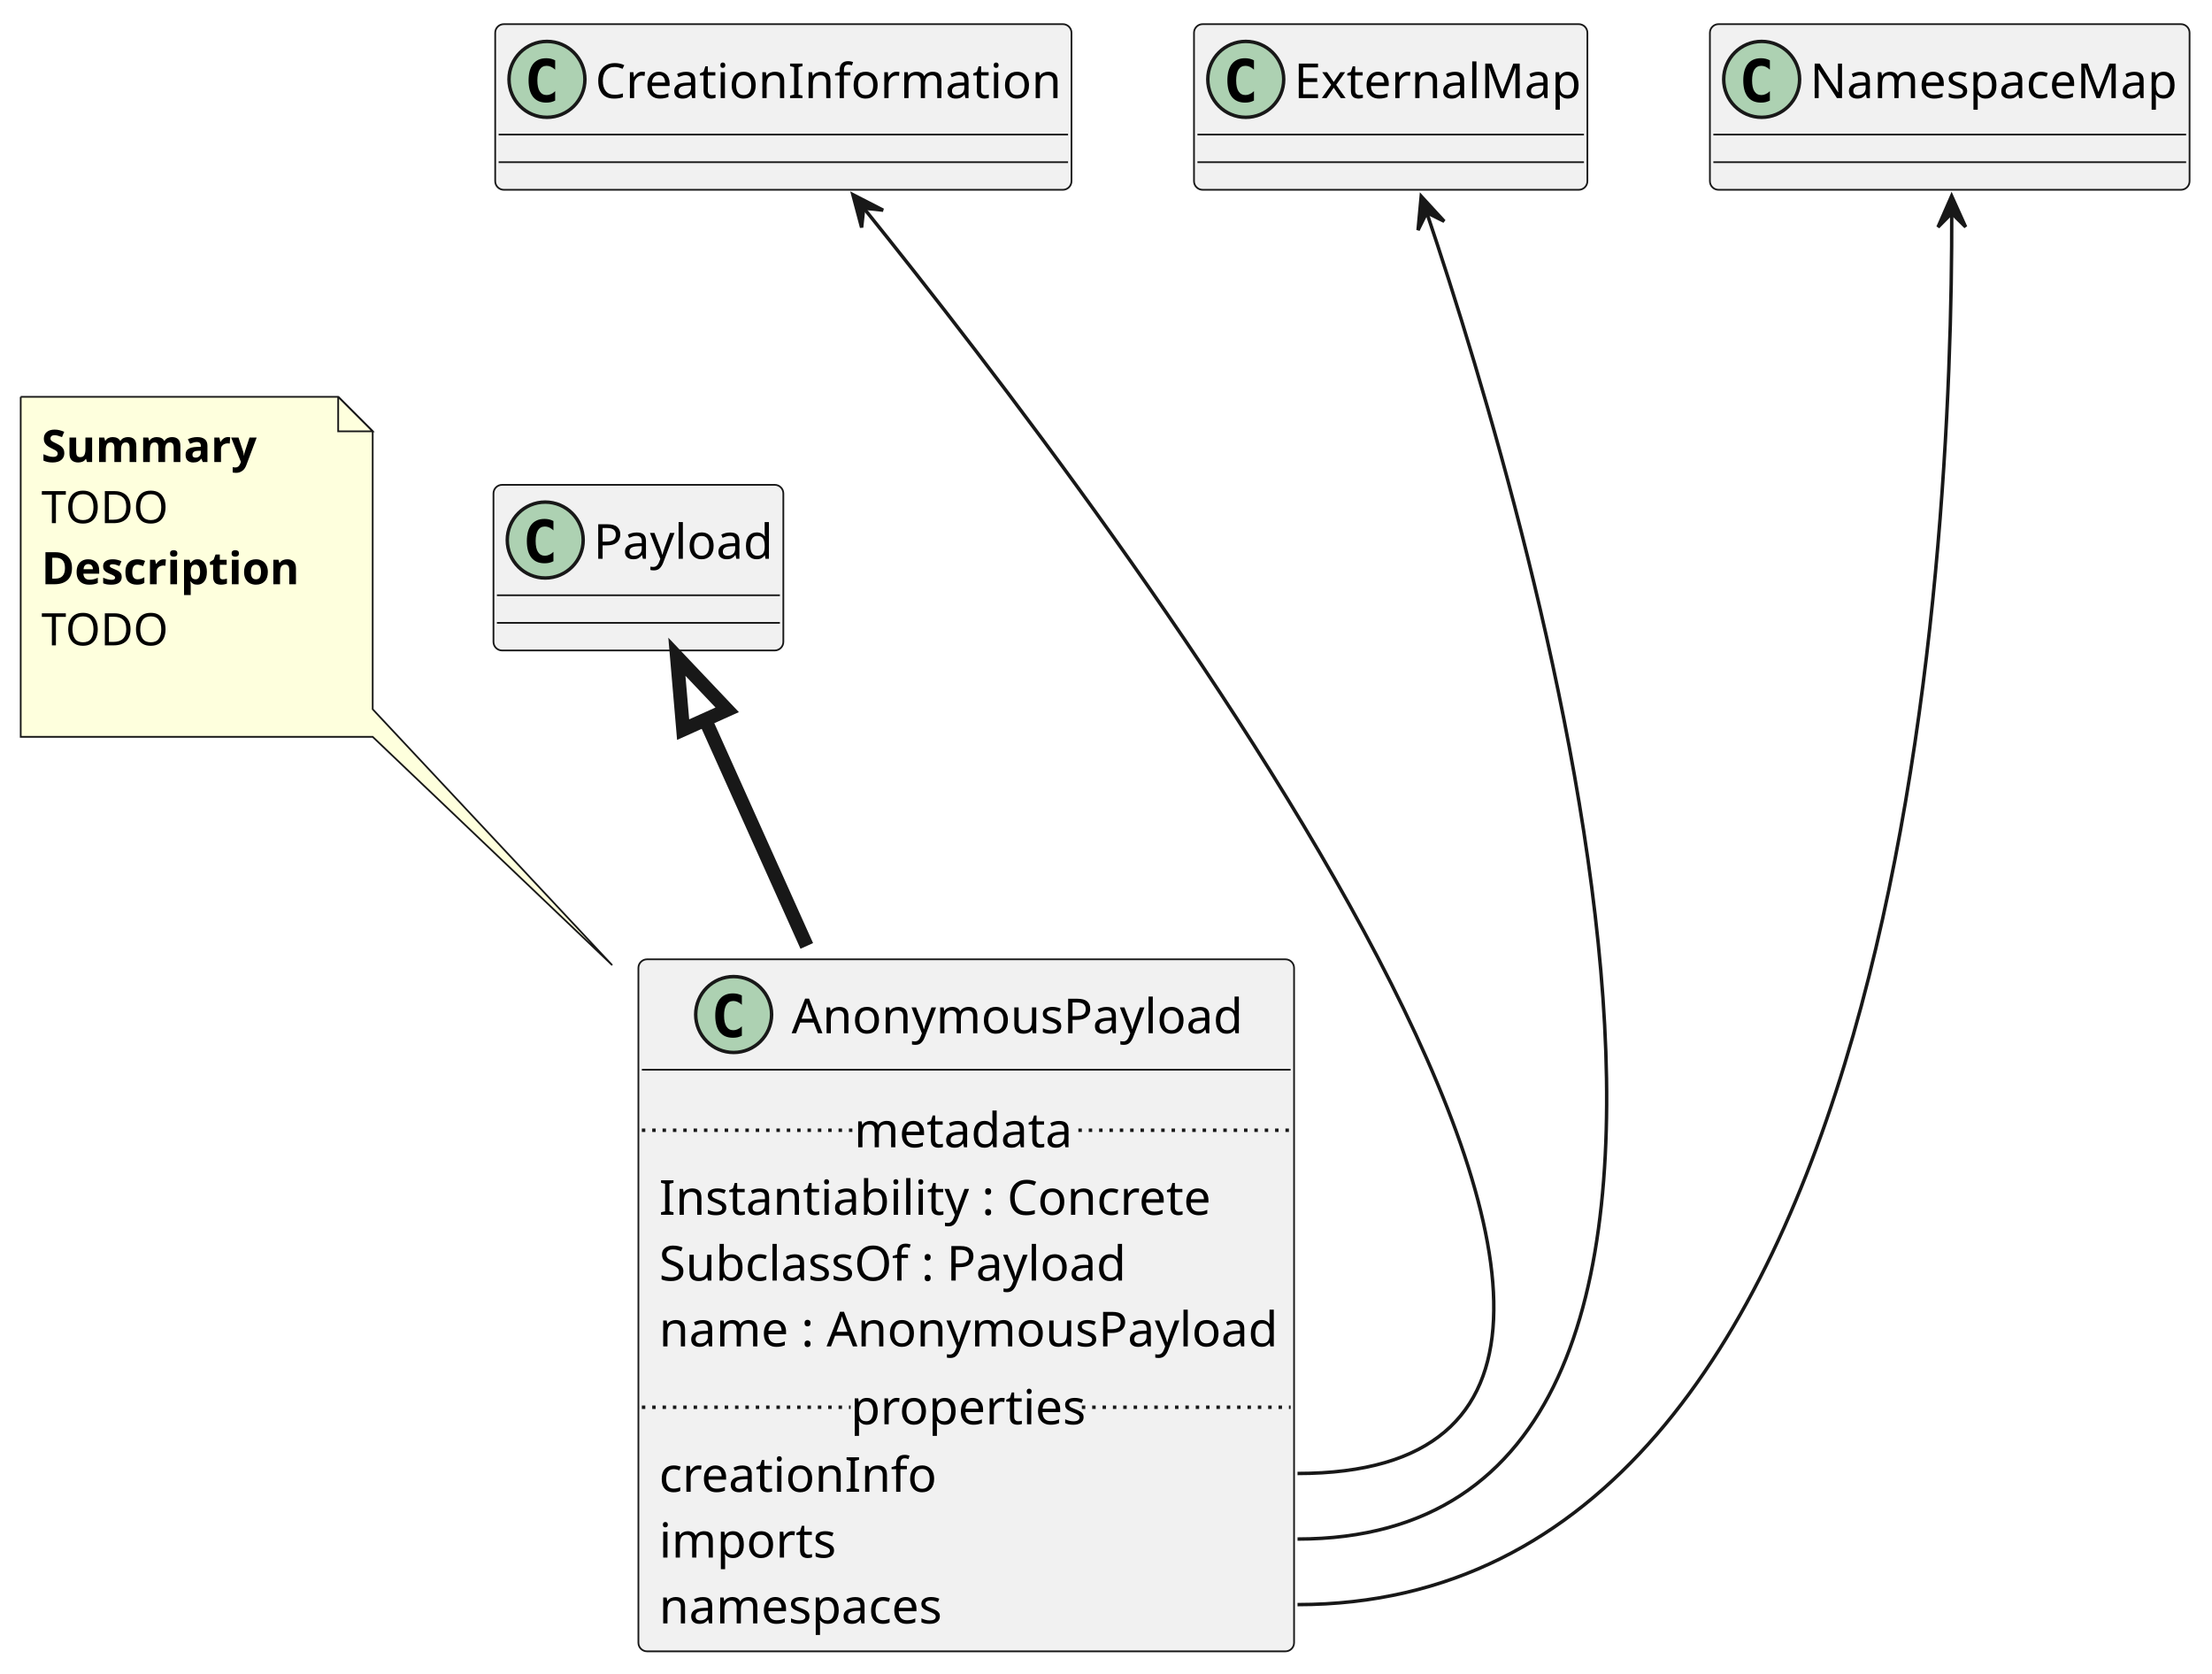
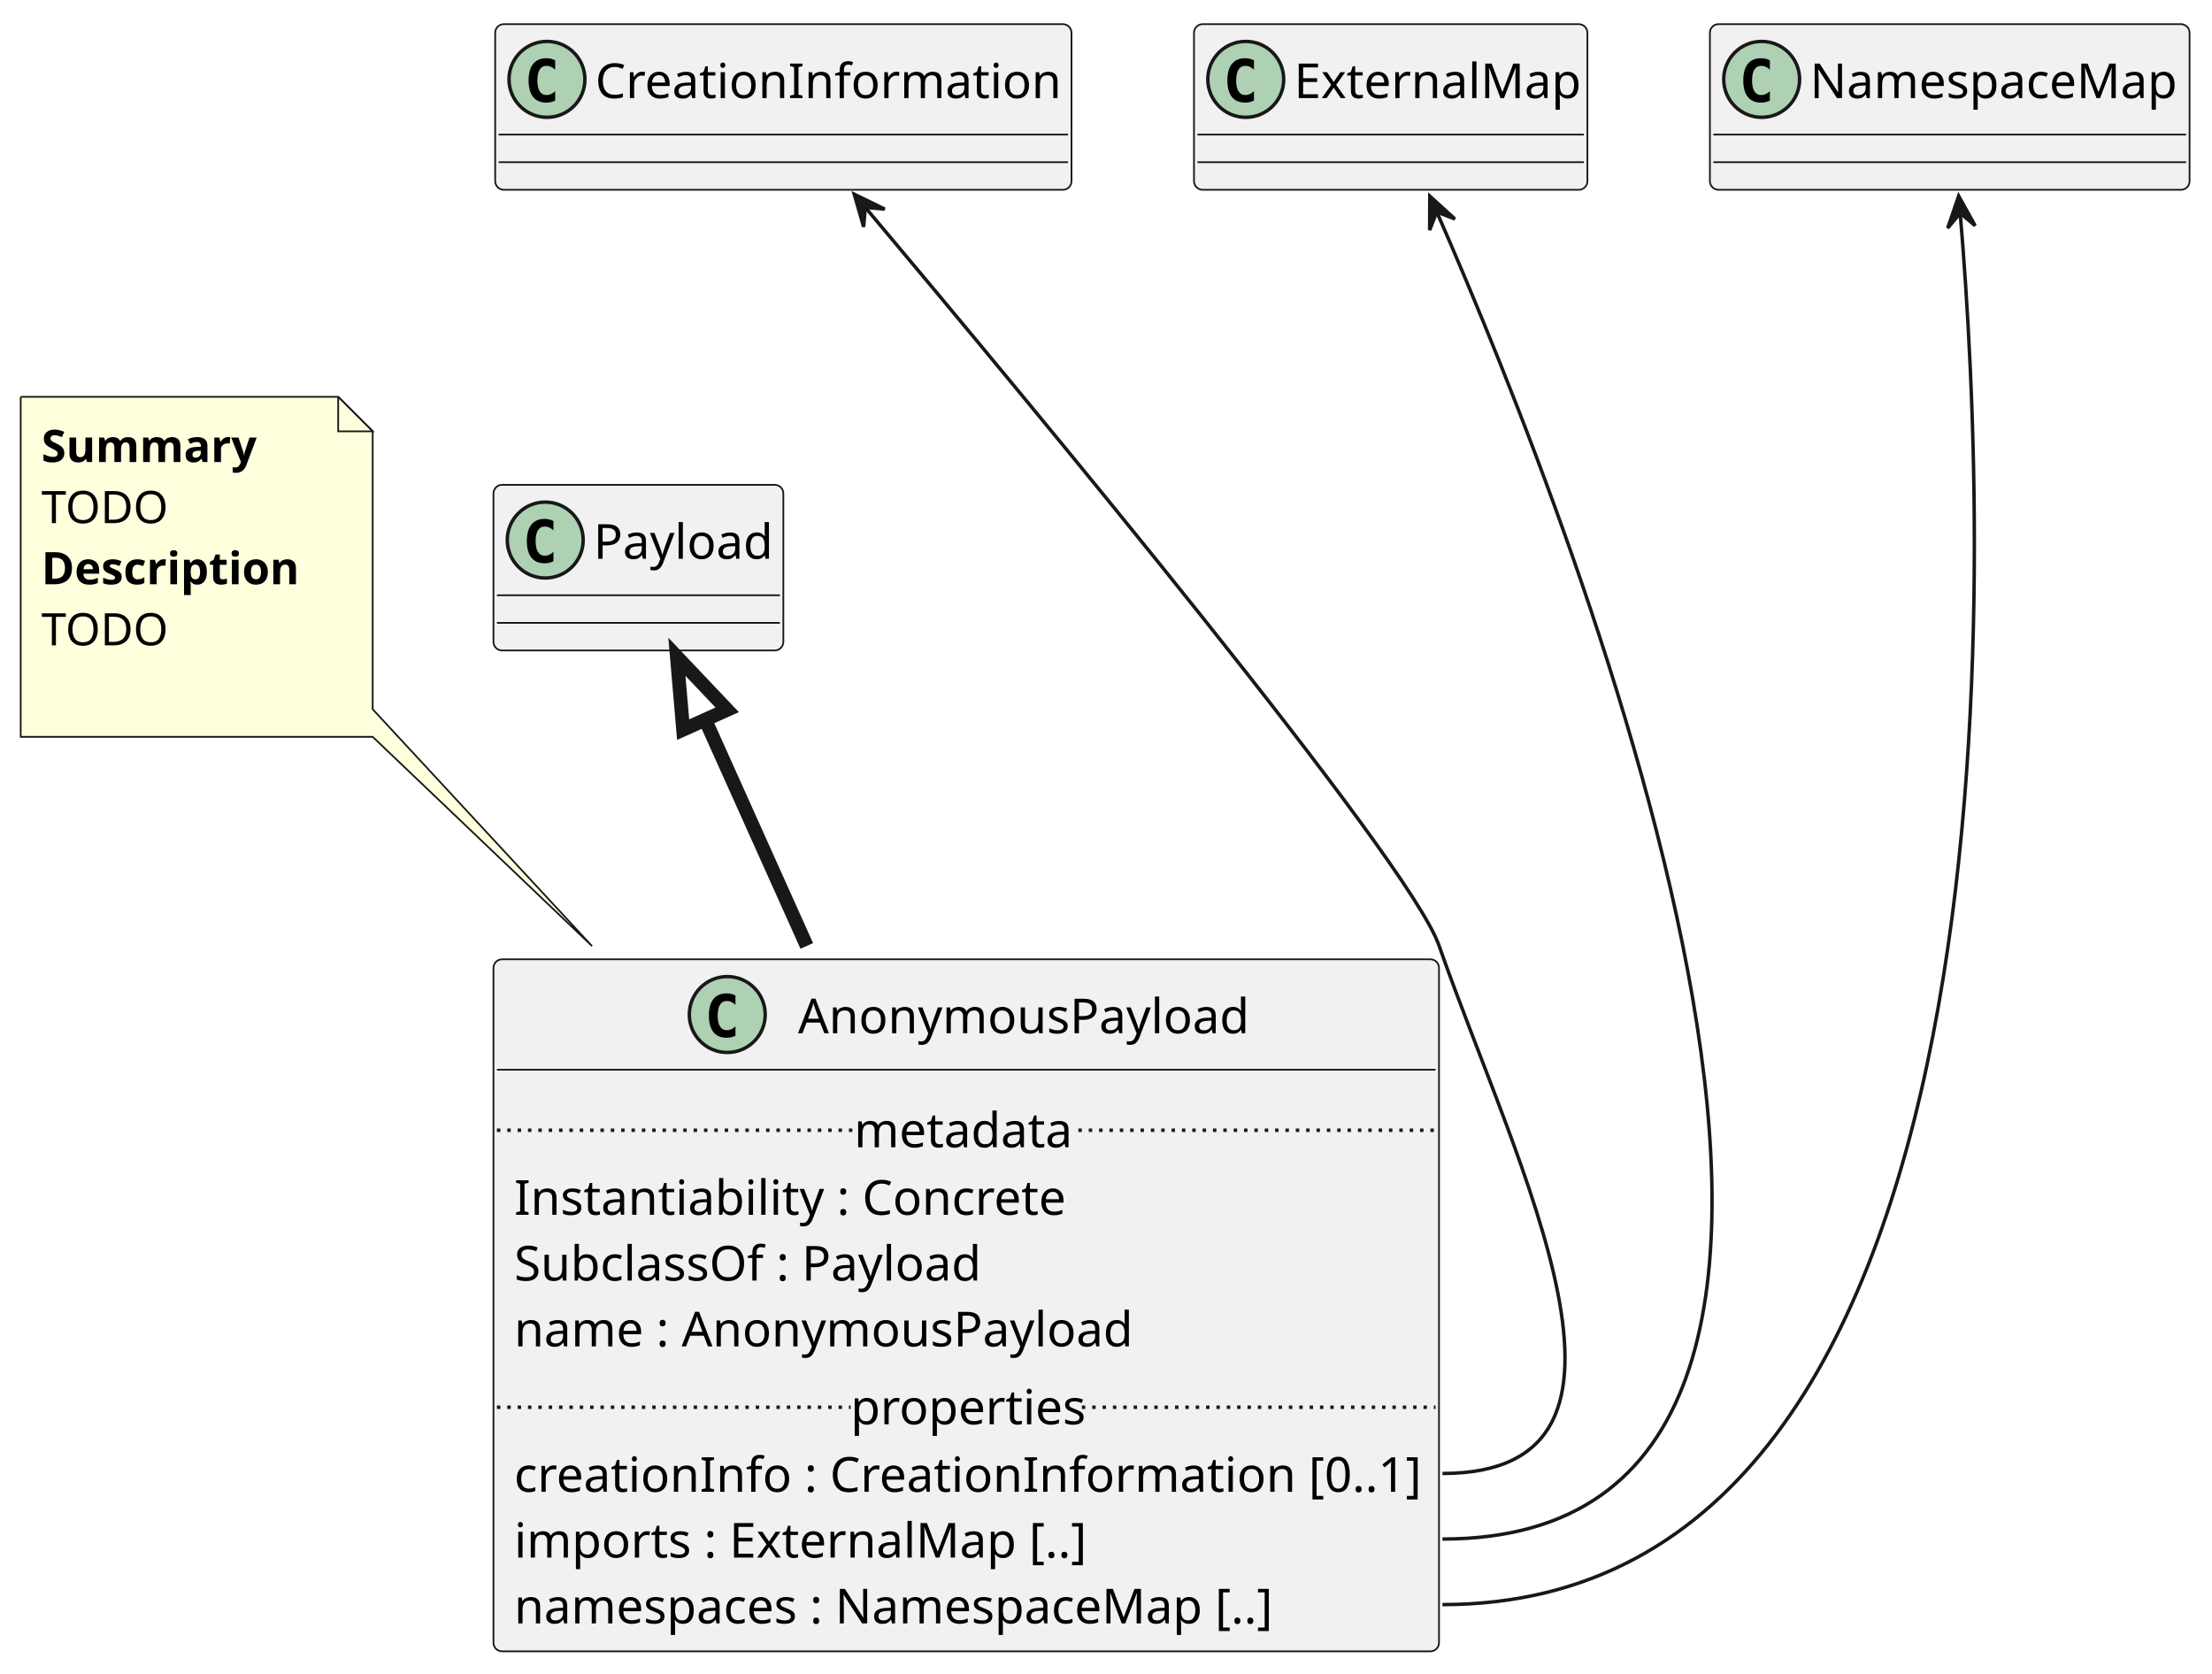
<svg xmlns="http://www.w3.org/2000/svg" contentStyleType="text/css" height="485px" preserveAspectRatio="none" style="width:641px;height:485px;background:#FFFFFF;" version="1.1" viewBox="0 0 641 485" width="641px" zoomAndPan="magnify">
  <defs />
  <g>
    <g id="elem_AnonymousPayload">
-       <rect codeLine="1" fill="#F1F1F1" height="200.543" id="AnonymousPayload" rx="2.5" ry="2.5" style="stroke:#181818;stroke-width:0.5;" width="190" x="185" y="278" />
-       <ellipse cx="212.6" cy="294" fill="#ADD1B2" rx="11" ry="11" style="stroke:#181818;stroke-width:1.0;" />
-       <path d="M212.397,300.734 Q209.912,300.734 208.584,299.094 Q207.272,297.422 207.272,294.312 Q207.272,291.188 208.584,289.531 Q209.912,287.875 212.397,287.875 Q213.116,287.875 213.772,288.031 Q214.412,288.188 214.975,288.484 L214.975,291.203 Q214.616,290.859 214.319,290.672 Q214.022,290.469 213.756,290.344 Q213.444,290.203 213.131,290.141 Q212.834,290.078 212.522,290.078 Q211.194,290.078 210.506,291.141 Q209.819,292.234 209.819,294.312 Q209.819,296.406 210.506,297.469 Q211.194,298.547 212.522,298.547 Q213.162,298.547 213.756,298.266 Q214.053,298.141 214.334,297.953 Q214.631,297.75 214.975,297.422 L214.975,300.141 Q214.397,300.438 213.756,300.594 Q213.116,300.734 212.397,300.734 Z " fill="#000000" />
-       <text fill="#000000" font-family="sans-serif" font-size="14" lengthAdjust="spacing" textLength="130" x="229.4" y="299.432">AnonymousPayload</text>
-       <line style="stroke:#181818;stroke-width:0.5;" x1="186" x2="374" y1="310" y2="310" />
-       <text fill="#000000" font-family="sans-serif" font-size="14" lengthAdjust="spacing" textLength="160" x="191" y="352.034">Instantiability : Concrete</text>
-       <text fill="#000000" font-family="sans-serif" font-size="14" lengthAdjust="spacing" textLength="135" x="191" y="371.102">SubclassOf : Payload</text>
-       <text fill="#000000" font-family="sans-serif" font-size="14" lengthAdjust="spacing" textLength="178" x="191" y="390.17">name : AnonymousPayload</text>
-       <line style="stroke:#181818;stroke-width:1.0;stroke-dasharray:1.0,2.0;" x1="186" x2="247.5" y1="327.534" y2="327.534" />
+       <rect codeLine="1" fill="#F1F1F1" height="200.543" id="AnonymousPayload" rx="2.5" ry="2.5" style="stroke:#181818;stroke-width:0.5;" width="274" x="143" y="278" />
+       <ellipse cx="210.75" cy="294" fill="#ADD1B2" rx="11" ry="11" style="stroke:#181818;stroke-width:1.0;" />
+       <path d="M210.547,300.734 Q208.062,300.734 206.734,299.094 Q205.422,297.422 205.422,294.312 Q205.422,291.188 206.734,289.531 Q208.062,287.875 210.547,287.875 Q211.266,287.875 211.922,288.031 Q212.562,288.188 213.125,288.484 L213.125,291.203 Q212.766,290.859 212.469,290.672 Q212.172,290.469 211.906,290.344 Q211.594,290.203 211.281,290.141 Q210.984,290.078 210.672,290.078 Q209.344,290.078 208.656,291.141 Q207.969,292.234 207.969,294.312 Q207.969,296.406 208.656,297.469 Q209.344,298.547 210.672,298.547 Q211.312,298.547 211.906,298.266 Q212.203,298.141 212.484,297.953 Q212.781,297.75 213.125,297.422 L213.125,300.141 Q212.547,300.438 211.906,300.594 Q211.266,300.734 210.547,300.734 Z " fill="#000000" />
+       <text fill="#000000" font-family="sans-serif" font-size="14" lengthAdjust="spacing" textLength="130" x="231.25" y="299.432">AnonymousPayload</text>
+       <line style="stroke:#181818;stroke-width:0.5;" x1="144" x2="416" y1="310" y2="310" />
+       <text fill="#000000" font-family="sans-serif" font-size="14" lengthAdjust="spacing" textLength="160" x="149" y="352.034">Instantiability : Concrete</text>
+       <text fill="#000000" font-family="sans-serif" font-size="14" lengthAdjust="spacing" textLength="135" x="149" y="371.102">SubclassOf : Payload</text>
+       <text fill="#000000" font-family="sans-serif" font-size="14" lengthAdjust="spacing" textLength="178" x="149" y="390.17">name : AnonymousPayload</text>
+       <line style="stroke:#181818;stroke-width:1.0;stroke-dasharray:1.0,2.0;" x1="144" x2="247.5" y1="327.534" y2="327.534" />
      <text fill="#000000" font-family="sans-serif" font-size="14" lengthAdjust="spacing" textLength="65" x="247.5" y="332.466">metadata</text>
-       <line style="stroke:#181818;stroke-width:1.0;stroke-dasharray:1.0,2.0;" x1="312.5" x2="374" y1="327.534" y2="327.534" />
-       <text fill="#000000" font-family="sans-serif" font-size="14" lengthAdjust="spacing" textLength="81" x="191" y="432.305">creationInfo</text>
-       <text fill="#000000" font-family="sans-serif" font-size="14" lengthAdjust="spacing" textLength="51" x="191" y="451.373">imports</text>
-       <text fill="#000000" font-family="sans-serif" font-size="14" lengthAdjust="spacing" textLength="82" x="191" y="470.441">namespaces</text>
-       <line style="stroke:#181818;stroke-width:1.0;stroke-dasharray:1.0,2.0;" x1="186" x2="246.5" y1="407.806" y2="407.806" />
+       <line style="stroke:#181818;stroke-width:1.0;stroke-dasharray:1.0,2.0;" x1="312.5" x2="416" y1="327.534" y2="327.534" />
+       <text fill="#000000" font-family="sans-serif" font-size="14" lengthAdjust="spacing" textLength="262" x="149" y="432.305">creationInfo : CreationInformation [0..1]</text>
+       <text fill="#000000" font-family="sans-serif" font-size="14" lengthAdjust="spacing" textLength="163" x="149" y="451.373">imports : ExternalMap [..]</text>
+       <text fill="#000000" font-family="sans-serif" font-size="14" lengthAdjust="spacing" textLength="219" x="149" y="470.441">namespaces : NamespaceMap [..]</text>
+       <line style="stroke:#181818;stroke-width:1.0;stroke-dasharray:1.0,2.0;" x1="144" x2="246.5" y1="407.806" y2="407.806" />
      <text fill="#000000" font-family="sans-serif" font-size="14" lengthAdjust="spacing" textLength="67" x="246.5" y="412.738">properties</text>
-       <line style="stroke:#181818;stroke-width:1.0;stroke-dasharray:1.0,2.0;" x1="313.5" x2="374" y1="407.806" y2="407.806" />
+       <line style="stroke:#181818;stroke-width:1.0;stroke-dasharray:1.0,2.0;" x1="313.5" x2="416" y1="407.806" y2="407.806" />
    </g>
    <g id="elem_GMN3">
-       <path d="M6,115 L6,213.53 A0,0 0 0 0 6,213.53 L108,213.53 A0,0 0 0 0 108,213.53 L108,213.53 L177.41,279.7 L108,205.53 L108,125 L98,115 L6,115 A0,0 0 0 0 6,115 " fill="#FEFFDD" style="stroke:#181818;stroke-width:0.5;" />
+       <path d="M6,115 L6,213.53 A0,0 0 0 0 6,213.53 L108,213.53 A0,0 0 0 0 108,213.53 L108,213.53 L171.57,274.17 L108,205.53 L108,125 L98,115 L6,115 A0,0 0 0 0 6,115 " fill="#FEFFDD" style="stroke:#181818;stroke-width:0.5;" />
      <path d="M98,115 L98,125 L108,125 L98,115 " fill="#FEFFDD" style="stroke:#181818;stroke-width:0.5;" />
      <text fill="#000000" font-family="sans-serif" font-size="13" font-weight="bold" lengthAdjust="spacing" textLength="62" x="12" y="133.897">Summary</text>
      <text fill="#000000" font-family="sans-serif" font-size="13" lengthAdjust="spacing" textLength="38" x="12" y="151.603">TODO</text>
      <text fill="#000000" font-family="sans-serif" font-size="13" font-weight="bold" lengthAdjust="spacing" textLength="81" x="12" y="169.309">Description</text>
      <text fill="#000000" font-family="sans-serif" font-size="13" lengthAdjust="spacing" textLength="38" x="12" y="187.015">TODO</text>
      <text fill="#000000" font-family="sans-serif" font-size="13" lengthAdjust="spacing" textLength="3" x="12" y="204.721"> </text>
    </g>
    <g id="elem_Payload">
      <rect fill="#F1F1F1" height="48" id="Payload" rx="2.5" ry="2.5" style="stroke:#181818;stroke-width:0.5;" width="84" x="143" y="140.5" />
      <ellipse cx="158" cy="156.5" fill="#ADD1B2" rx="11" ry="11" style="stroke:#181818;stroke-width:1.0;" />
      <path d="M157.797,163.234 Q155.312,163.234 153.984,161.594 Q152.672,159.922 152.672,156.812 Q152.672,153.688 153.984,152.031 Q155.312,150.375 157.797,150.375 Q158.516,150.375 159.172,150.531 Q159.812,150.688 160.375,150.984 L160.375,153.703 Q160.016,153.359 159.719,153.172 Q159.422,152.969 159.156,152.844 Q158.844,152.703 158.531,152.641 Q158.234,152.578 157.922,152.578 Q156.594,152.578 155.906,153.641 Q155.219,154.734 155.219,156.812 Q155.219,158.906 155.906,159.969 Q156.594,161.047 157.922,161.047 Q158.562,161.047 159.156,160.766 Q159.453,160.641 159.734,160.453 Q160.031,160.25 160.375,159.922 L160.375,162.641 Q159.797,162.938 159.156,163.094 Q158.516,163.234 157.797,163.234 Z " fill="#000000" />
      <text fill="#000000" font-family="sans-serif" font-size="14" lengthAdjust="spacing" textLength="52" x="172" y="161.932">Payload</text>
      <line style="stroke:#181818;stroke-width:0.5;" x1="144" x2="226" y1="172.5" y2="172.5" />
      <line style="stroke:#181818;stroke-width:0.5;" x1="144" x2="226" y1="180.5" y2="180.5" />
    </g>
    <g id="elem_CreationInformation">
      <rect fill="#F1F1F1" height="48" id="CreationInformation" rx="2.5" ry="2.5" style="stroke:#181818;stroke-width:0.5;" width="167" x="143.5" y="7" />
      <ellipse cx="158.5" cy="23" fill="#ADD1B2" rx="11" ry="11" style="stroke:#181818;stroke-width:1.0;" />
      <path d="M158.297,29.734 Q155.812,29.734 154.484,28.094 Q153.172,26.422 153.172,23.312 Q153.172,20.188 154.484,18.531 Q155.812,16.875 158.297,16.875 Q159.016,16.875 159.672,17.031 Q160.312,17.188 160.875,17.484 L160.875,20.203 Q160.516,19.859 160.219,19.672 Q159.922,19.469 159.656,19.344 Q159.344,19.203 159.031,19.141 Q158.734,19.078 158.422,19.078 Q157.094,19.078 156.406,20.141 Q155.719,21.234 155.719,23.312 Q155.719,25.406 156.406,26.469 Q157.094,27.547 158.422,27.547 Q159.062,27.547 159.656,27.266 Q159.953,27.141 160.234,26.953 Q160.531,26.75 160.875,26.422 L160.875,29.141 Q160.297,29.438 159.656,29.594 Q159.016,29.734 158.297,29.734 Z " fill="#000000" />
      <text fill="#000000" font-family="sans-serif" font-size="14" lengthAdjust="spacing" textLength="135" x="172.5" y="28.432">CreationInformation</text>
      <line style="stroke:#181818;stroke-width:0.5;" x1="144.5" x2="309.5" y1="39" y2="39" />
      <line style="stroke:#181818;stroke-width:0.5;" x1="144.5" x2="309.5" y1="47" y2="47" />
    </g>
    <g id="elem_ExternalMap">
      <rect fill="#F1F1F1" height="48" id="ExternalMap" rx="2.5" ry="2.5" style="stroke:#181818;stroke-width:0.5;" width="114" x="346" y="7" />
      <ellipse cx="361" cy="23" fill="#ADD1B2" rx="11" ry="11" style="stroke:#181818;stroke-width:1.0;" />
      <path d="M360.797,29.734 Q358.312,29.734 356.984,28.094 Q355.672,26.422 355.672,23.312 Q355.672,20.188 356.984,18.531 Q358.312,16.875 360.797,16.875 Q361.516,16.875 362.172,17.031 Q362.812,17.188 363.375,17.484 L363.375,20.203 Q363.016,19.859 362.719,19.672 Q362.422,19.469 362.156,19.344 Q361.844,19.203 361.531,19.141 Q361.234,19.078 360.922,19.078 Q359.594,19.078 358.906,20.141 Q358.219,21.234 358.219,23.312 Q358.219,25.406 358.906,26.469 Q359.594,27.547 360.922,27.547 Q361.562,27.547 362.156,27.266 Q362.453,27.141 362.734,26.953 Q363.031,26.75 363.375,26.422 L363.375,29.141 Q362.797,29.438 362.156,29.594 Q361.516,29.734 360.797,29.734 Z " fill="#000000" />
      <text fill="#000000" font-family="sans-serif" font-size="14" lengthAdjust="spacing" textLength="82" x="375" y="28.432">ExternalMap</text>
      <line style="stroke:#181818;stroke-width:0.5;" x1="347" x2="459" y1="39" y2="39" />
      <line style="stroke:#181818;stroke-width:0.5;" x1="347" x2="459" y1="47" y2="47" />
    </g>
    <g id="elem_NamespaceMap">
      <rect fill="#F1F1F1" height="48" id="NamespaceMap" rx="2.5" ry="2.5" style="stroke:#181818;stroke-width:0.5;" width="139" x="495.5" y="7" />
      <ellipse cx="510.5" cy="23" fill="#ADD1B2" rx="11" ry="11" style="stroke:#181818;stroke-width:1.0;" />
      <path d="M510.297,29.734 Q507.812,29.734 506.484,28.094 Q505.172,26.422 505.172,23.312 Q505.172,20.188 506.484,18.531 Q507.812,16.875 510.297,16.875 Q511.016,16.875 511.672,17.031 Q512.312,17.188 512.875,17.484 L512.875,20.203 Q512.516,19.859 512.219,19.672 Q511.922,19.469 511.656,19.344 Q511.344,19.203 511.031,19.141 Q510.734,19.078 510.422,19.078 Q509.094,19.078 508.406,20.141 Q507.719,21.234 507.719,23.312 Q507.719,25.406 508.406,26.469 Q509.094,27.547 510.422,27.547 Q511.062,27.547 511.656,27.266 Q511.953,27.141 512.234,26.953 Q512.531,26.75 512.875,26.422 L512.875,29.141 Q512.297,29.438 511.656,29.594 Q511.016,29.734 510.297,29.734 Z " fill="#000000" />
      <text fill="#000000" font-family="sans-serif" font-size="14" lengthAdjust="spacing" textLength="107" x="524.5" y="28.432">NamespaceMap</text>
      <line style="stroke:#181818;stroke-width:0.5;" x1="496.5" x2="633.5" y1="39" y2="39" />
      <line style="stroke:#181818;stroke-width:0.5;" x1="496.5" x2="633.5" y1="47" y2="47" />
    </g>
    <g id="link_Payload_AnonymousPayload">
      <path codeLine="18" d="M204.29,208.44 C212.87,227.54 223.37,250.92 233.79,274.12 " fill="none" id="Payload-backto-AnonymousPayload" style="stroke:#181818;stroke-width:4.0;" />
      <polygon fill="none" points="197.96,211.44,196.15,190.32,210.73,205.7,197.96,211.44" style="stroke:#181818;stroke-width:4.0;" />
    </g>
    <g id="link_CreationInformation_AnonymousPayload">
-       <path codeLine="19" d="M250.18,60.15 C322.95,150.46 532.99,427 376,427 " fill="none" id="CreationInformation-backto-AnonymousPayload" style="stroke:#181818;stroke-width:1.0;" />
-       <polygon fill="#181818" points="247.15,56.41,249.683,65.928,250.287,60.303,255.912,60.908,247.15,56.41" style="stroke:#181818;stroke-width:1.0;" />
+       <path codeLine="19" d="M250.54,59.85 C299.46,118.01 408.28,249.05 417,274 C439.43,338.2 486,427 418,427 " fill="none" id="CreationInformation-backto-AnonymousPayload" style="stroke:#181818;stroke-width:1.0;" />
+       <polygon fill="#181818" points="247.54,56.28,250.263,65.745,250.755,60.109,256.39,60.601,247.54,56.28" style="stroke:#181818;stroke-width:1.0;" />
    </g>
    <g id="link_ExternalMap_AnonymousPayload">
-       <path codeLine="20" d="M413.37,61.38 C445.21,155.9 530.35,446 376,446 " fill="none" id="ExternalMap-backto-AnonymousPayload" style="stroke:#181818;stroke-width:1.0;" />
-       <polygon fill="#181818" points="411.84,56.88,410.927,66.686,413.438,61.618,418.507,64.129,411.84,56.88" style="stroke:#181818;stroke-width:1.0;" />
+       <path codeLine="20" d="M416.34,61.38 C457.71,155.9 572.13,446 418,446 " fill="none" id="ExternalMap-backto-AnonymousPayload" style="stroke:#181818;stroke-width:1.0;" />
+       <polygon fill="#181818" points="414.33,56.83,414.287,66.679,416.341,61.408,421.612,63.461,414.33,56.83" style="stroke:#181818;stroke-width:1.0;" />
    </g>
    <g id="link_NamespaceMap_AnonymousPayload">
-       <path codeLine="21" d="M565.58,61.68 C565.8,159.42 552.4,465 376,465 " fill="none" id="NamespaceMap-backto-AnonymousPayload" style="stroke:#181818;stroke-width:1.0;" />
-       <polygon fill="#181818" points="565.55,56.79,561.601,65.813,565.579,61.79,569.601,65.767,565.55,56.79" style="stroke:#181818;stroke-width:1.0;" />
+       <path codeLine="21" d="M568.02,61.68 C576.35,159.42 588.73,465 418,465 " fill="none" id="NamespaceMap-backto-AnonymousPayload" style="stroke:#181818;stroke-width:1.0;" />
+       <polygon fill="#181818" points="567.59,56.79,564.404,66.109,568.034,61.77,572.373,65.4,567.59,56.79" style="stroke:#181818;stroke-width:1.0;" />
    </g>
  </g>
</svg>
